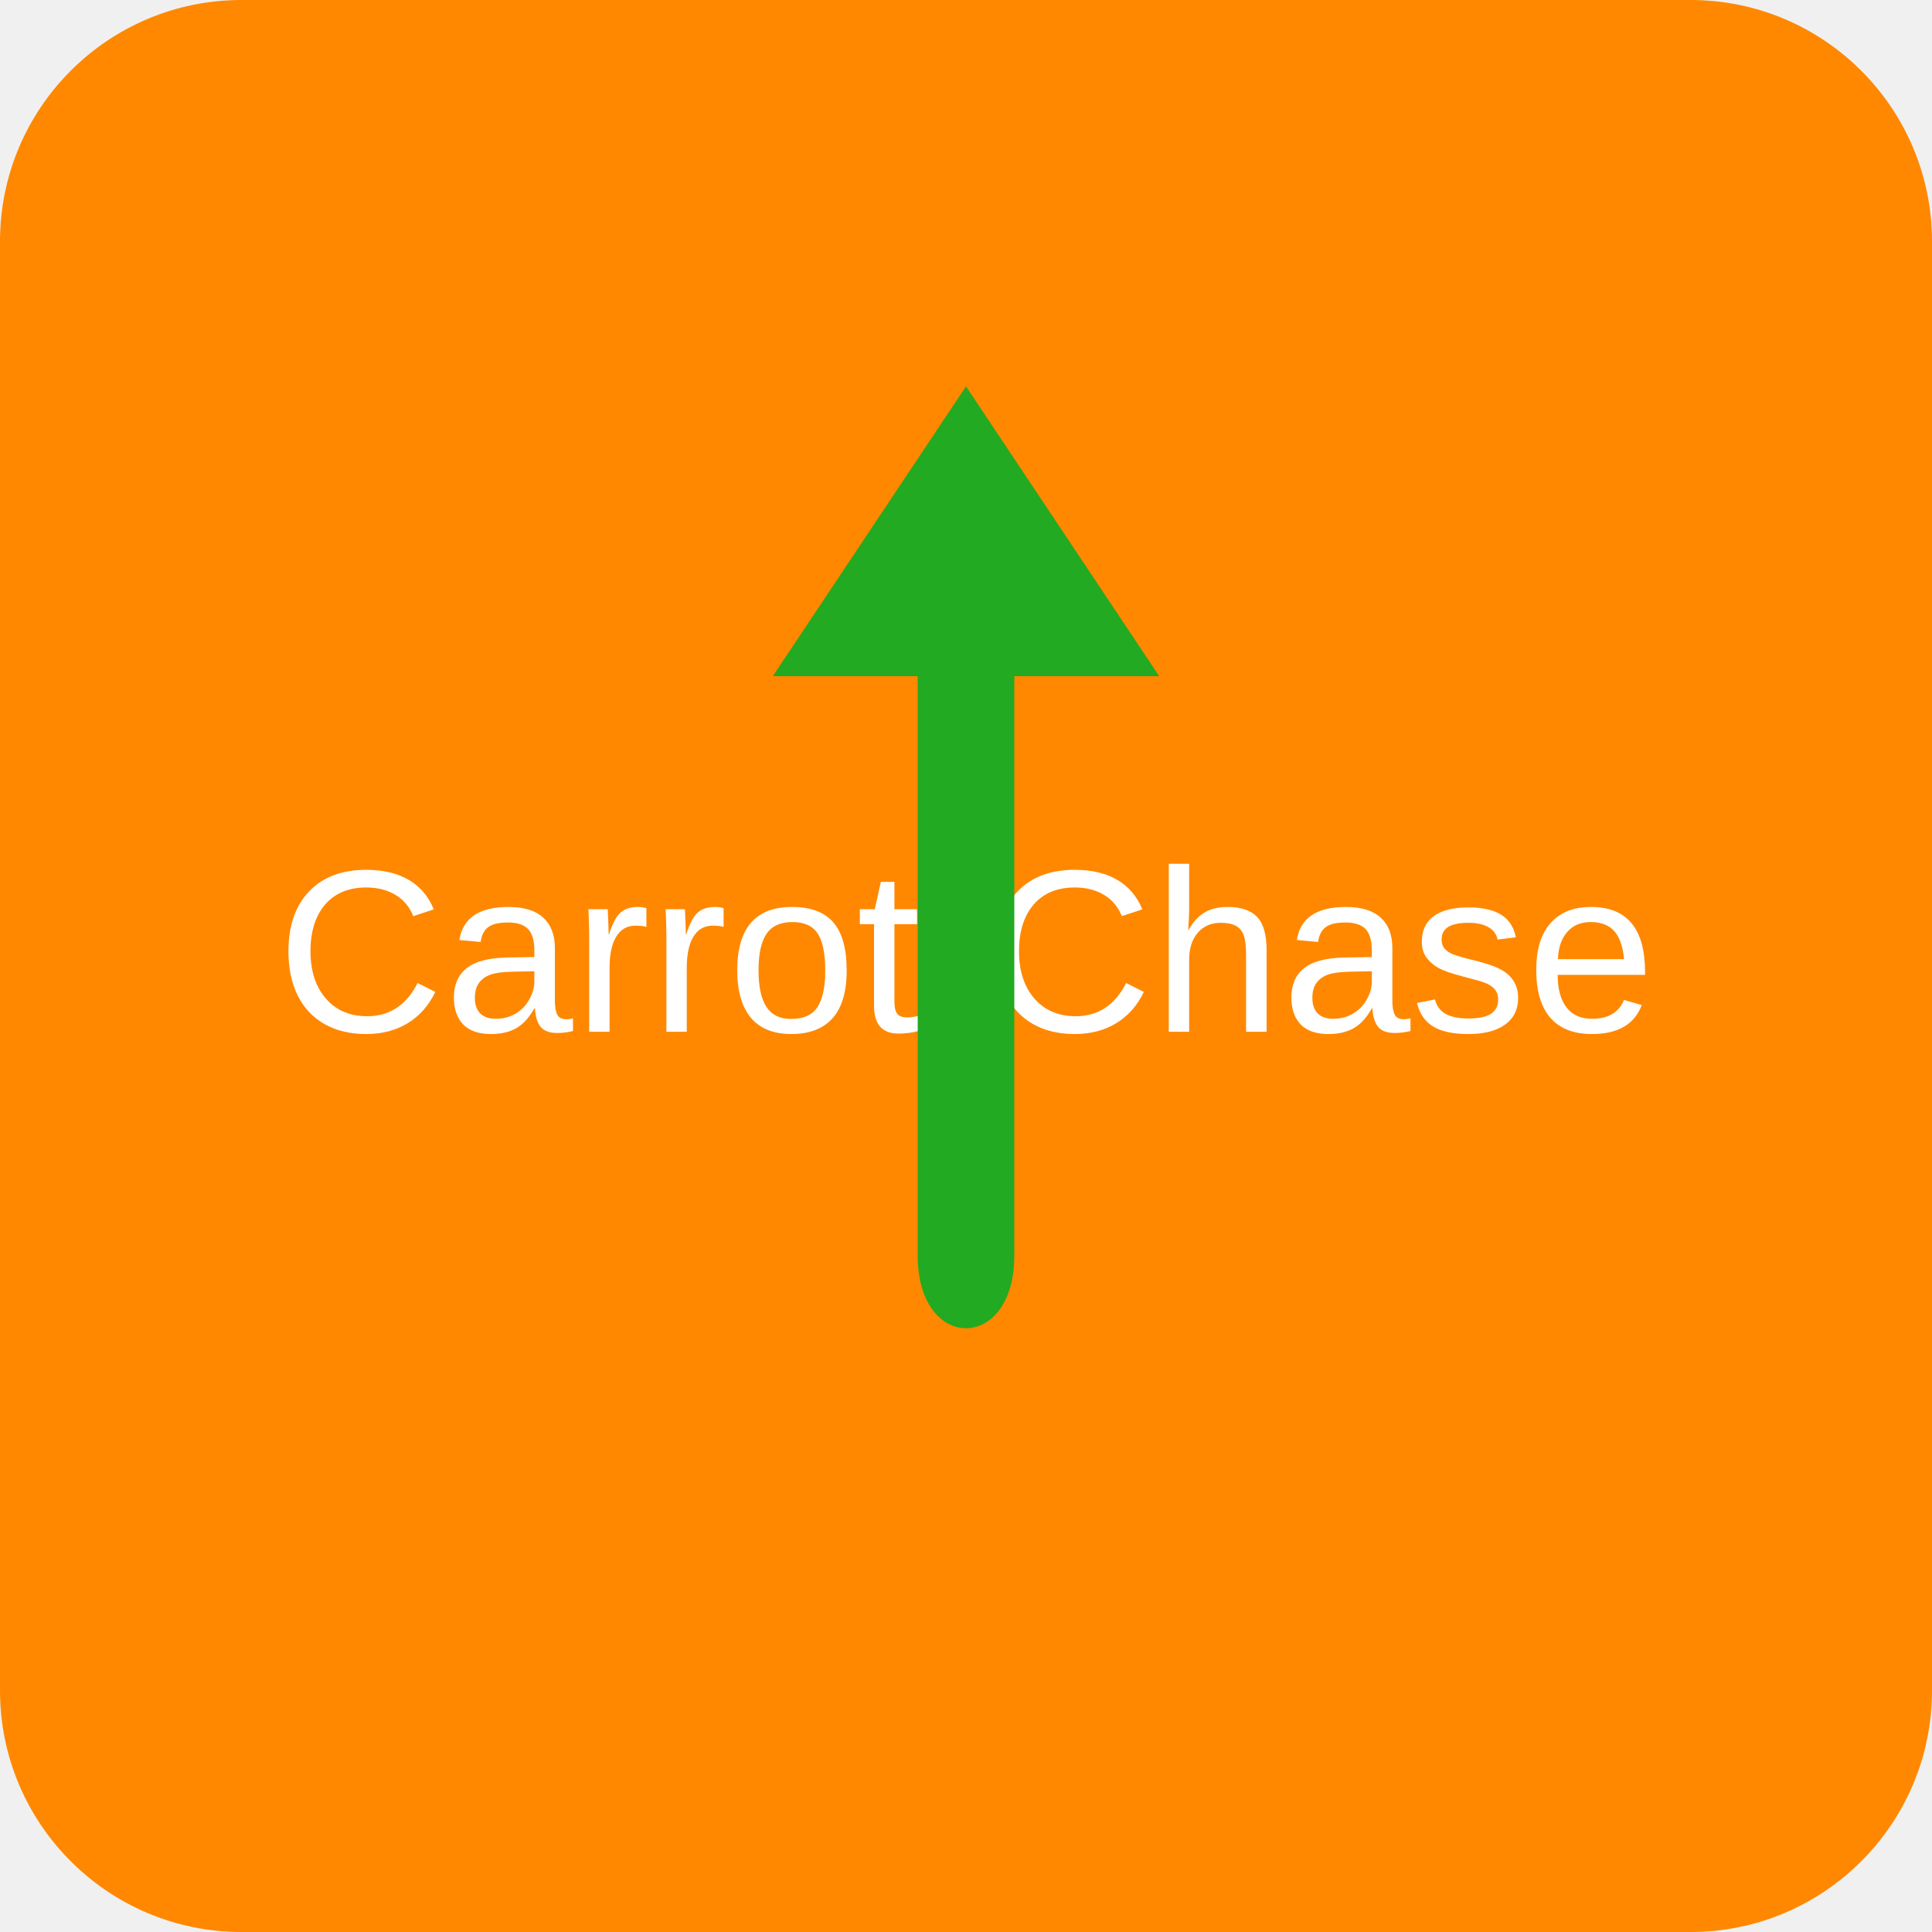
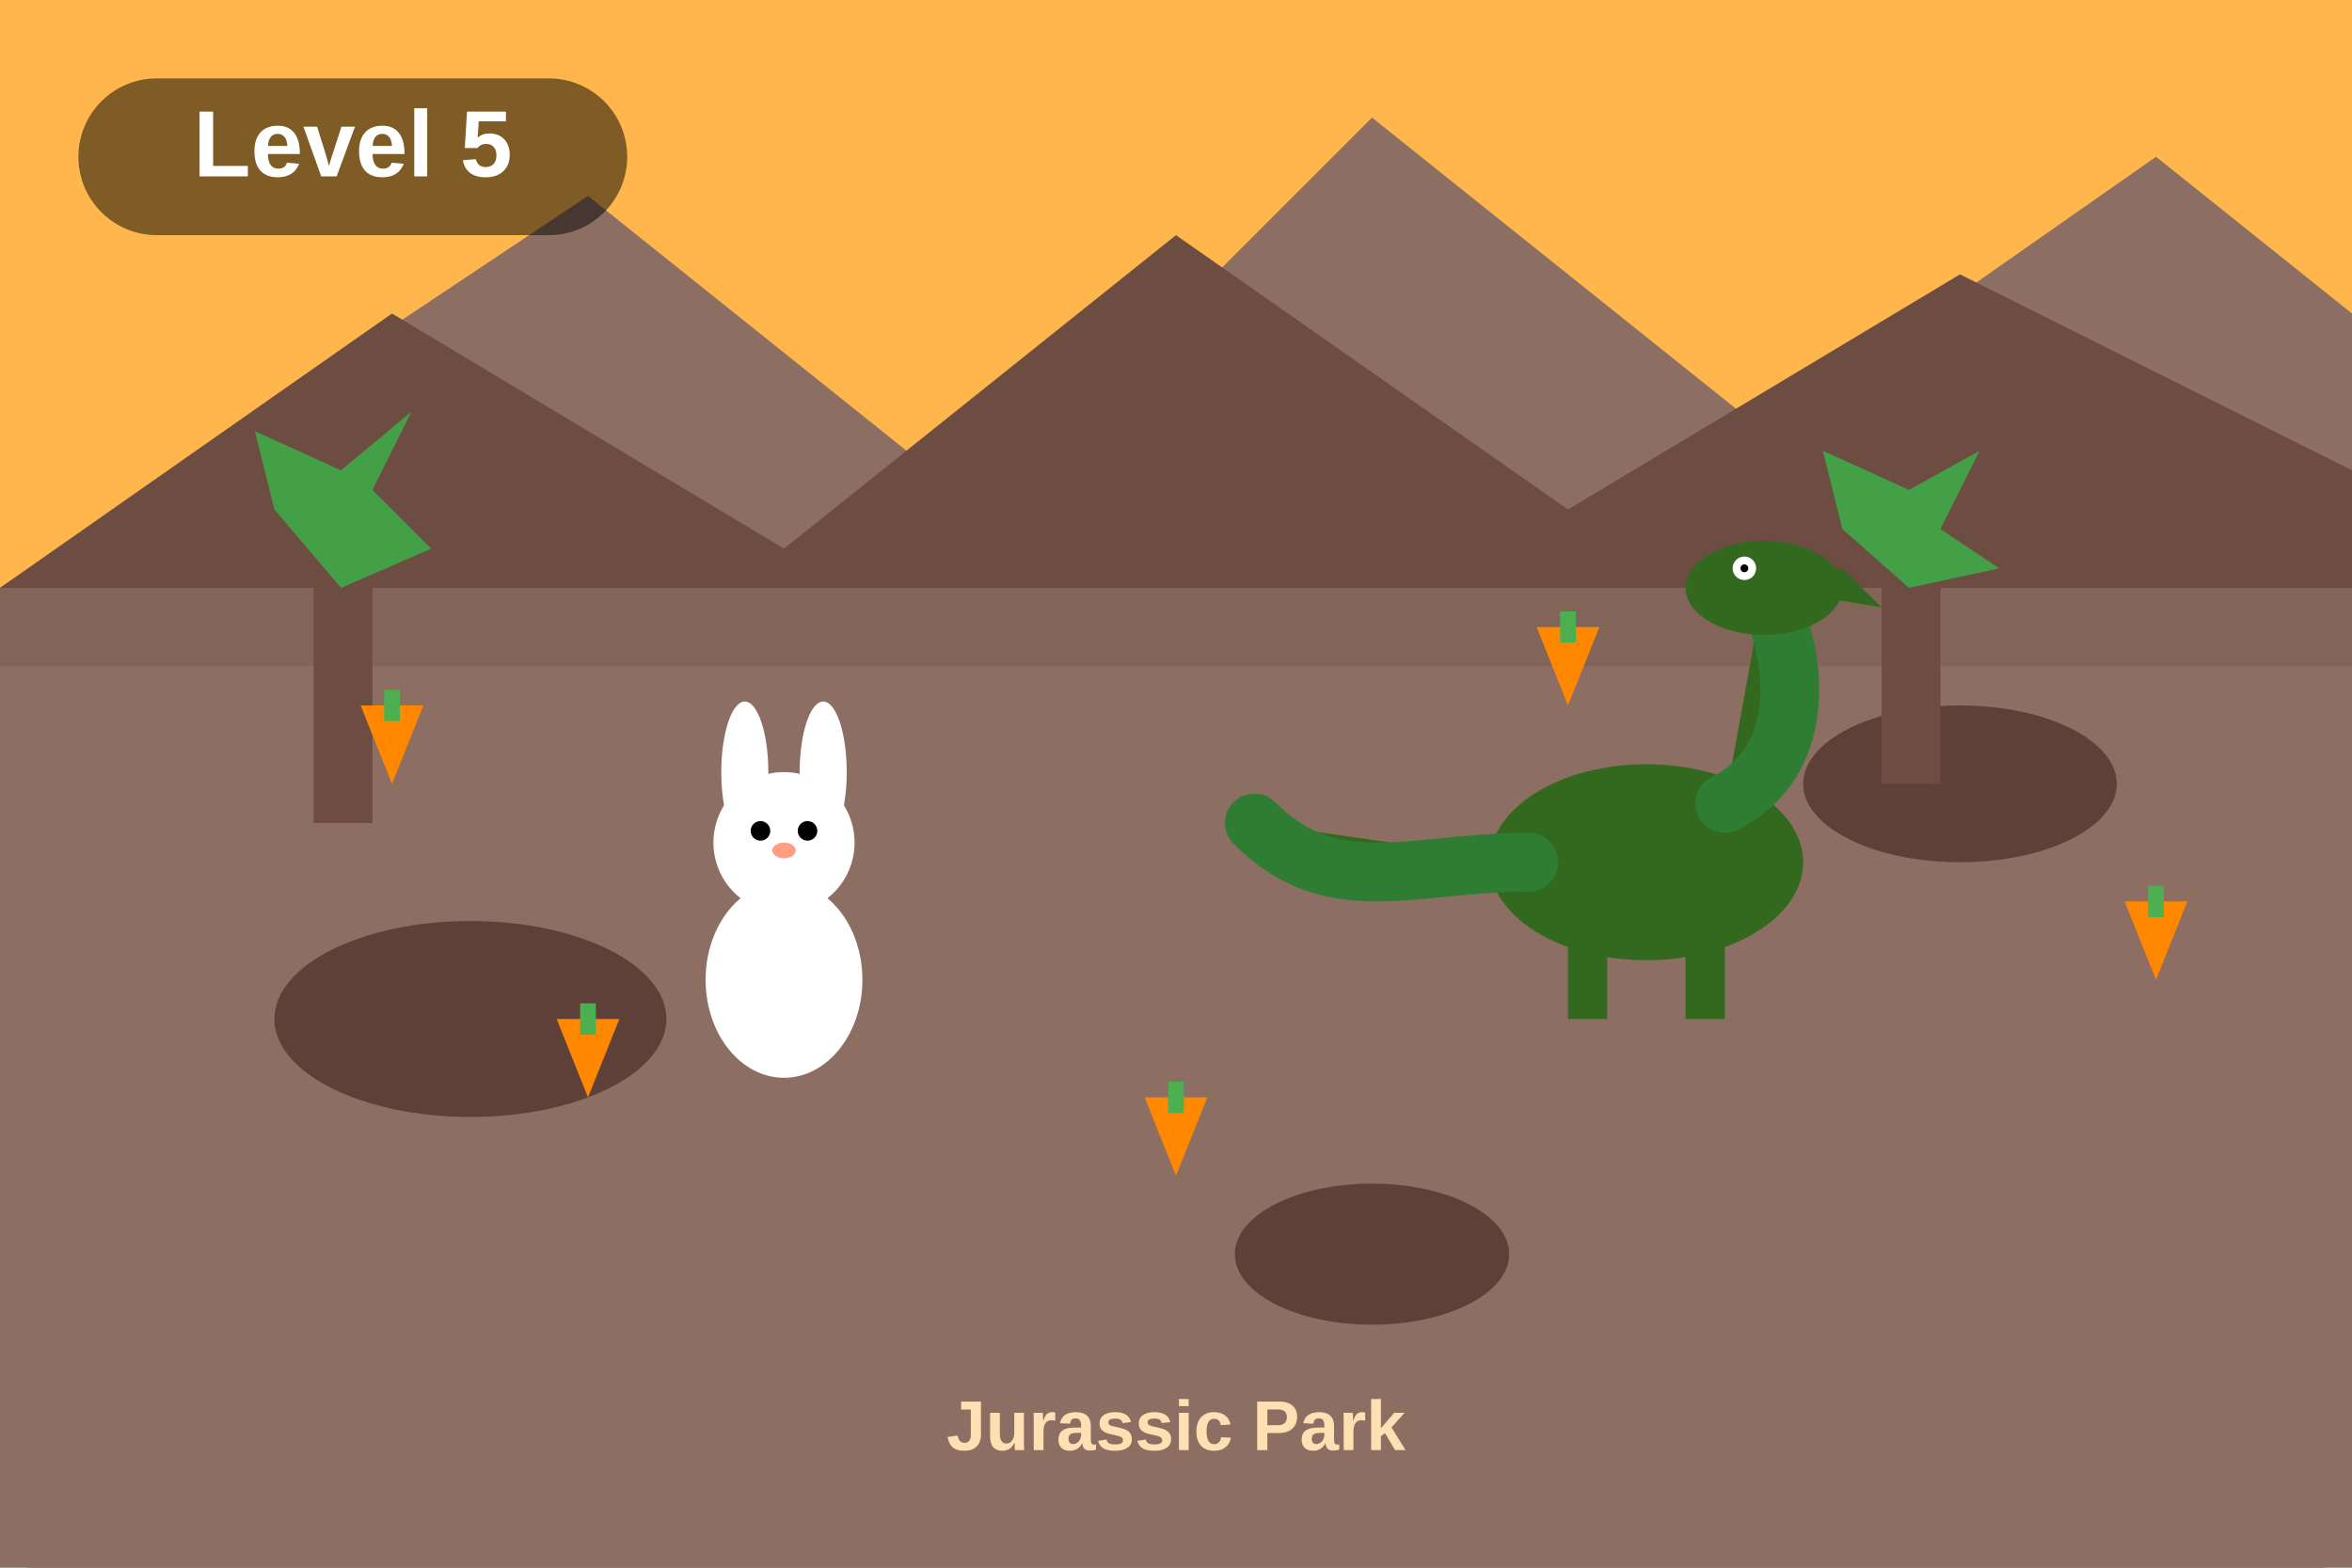
- <svg xmlns="http://www.w3.org/2000/svg" width="200" height="200" viewBox="0 0 200 200">
-   <rect width="200" height="200" fill="#FF8800" rx="25" ry="25" />
-   <text x="100" y="100" font-family="Arial" font-size="24" fill="white" text-anchor="middle" dominant-baseline="middle">Carrot Chase</text>
-   <path d="M100,40 L120,70 L80,70 Z" fill="#22AA22" />
-   <path d="M95,70 L95,130 C95,140 105,140 105,130 L105,70 Z" fill="#22AA22" />
+ <svg xmlns="http://www.w3.org/2000/svg" width="600" height="400" viewBox="0 0 600 400">
+   <rect width="600" height="400" fill="#795548" rx="8" ry="8" />
+   <rect x="0" y="0" width="600" height="150" fill="#FFB74D" />
+   <path d="M0,150 L150,50 L250,130 L350,30 L450,110 L550,40 L600,80 L600,150 Z" fill="#8D6E63" />
+   <path d="M0,150 L100,80 L200,140 L300,60 L400,130 L500,70 L600,120 L600,150 Z" fill="#6D4C41" />
+   <rect x="0" y="150" width="600" height="250" fill="#8D6E63" />
+   <rect x="0" y="150" width="600" height="20" fill="#6D4C41" opacity="0.3" />
+   <ellipse cx="500" cy="200" rx="40" ry="20" fill="#5D4037" />
+   <ellipse cx="120" cy="260" rx="50" ry="25" fill="#5D4037" />
+   <ellipse cx="350" cy="320" rx="35" ry="18" fill="#5D4037" />
+   <rect x="80" y="150" width="15" height="60" fill="#6D4C41" />
+   <path d="M87,150 L70,130 L65,110 L87,120 L105,105 L95,125 L110,140 Z" fill="#43A047" />
+   <rect x="480" y="150" width="15" height="50" fill="#6D4C41" />
+   <path d="M487,150 L470,135 L465,115 L487,125 L505,115 L495,135 L510,145 Z" fill="#43A047" />
+   <g transform="translate(420, 220)">
+     <ellipse cx="0" cy="0" rx="40" ry="25" fill="#33691E" />
+     <path d="M20,-15 C40,-25 40,-50 30,-70" fill="#33691E" stroke="#2E7D32" stroke-width="15" stroke-linecap="round" />
+     <ellipse cx="30" cy="-70" rx="20" ry="12" fill="#33691E" />
+     <path d="M30,-70 L60,-65 L50,-75 Z" fill="#33691E" />
+     <circle cx="25" cy="-75" r="3" fill="#FFFFFF" />
+     <circle cx="25" cy="-75" r="1" fill="#000000" />
+     <rect x="-20" y="0" width="10" height="40" fill="#33691E" />
+     <rect x="10" y="0" width="10" height="40" fill="#33691E" />
+     <path d="M-30,0 C-60,0 -80,10 -100,-10" fill="#33691E" stroke="#2E7D32" stroke-width="15" stroke-linecap="round" />
+   </g>
+   <g transform="translate(200, 250)">
+     <ellipse cx="0" cy="0" rx="20" ry="25" fill="#FFFFFF" />
+     <circle cx="0" cy="-35" r="18" fill="#FFFFFF" />
+     <ellipse cx="-10" cy="-53" rx="6" ry="18" fill="#FFFFFF" />
+     <ellipse cx="10" cy="-53" rx="6" ry="18" fill="#FFFFFF" />
+     <circle cx="-6" cy="-38" r="2.5" fill="#000000" />
+     <circle cx="6" cy="-38" r="2.5" fill="#000000" />
+     <ellipse cx="0" cy="-33" rx="3" ry="2" fill="#FF9E80" />
+   </g>
+   <g transform="translate(100, 200)">
+     <path d="M0,0 L8,-20 L-8,-20 Z" fill="#FF8800" />
+     <rect x="-2" y="-24" width="4" height="8" fill="#4CAF50" />
+   </g>
+   <g transform="translate(300, 300)">
+     <path d="M0,0 L8,-20 L-8,-20 Z" fill="#FF8800" />
+     <rect x="-2" y="-24" width="4" height="8" fill="#4CAF50" />
+   </g>
+   <g transform="translate(150, 280)">
+     <path d="M0,0 L8,-20 L-8,-20 Z" fill="#FF8800" />
+     <rect x="-2" y="-24" width="4" height="8" fill="#4CAF50" />
+   </g>
+   <g transform="translate(400, 180)">
+     <path d="M0,0 L8,-20 L-8,-20 Z" fill="#FF8800" />
+     <rect x="-2" y="-24" width="4" height="8" fill="#4CAF50" />
+   </g>
+   <g transform="translate(550, 250)">
+     <path d="M0,0 L8,-20 L-8,-20 Z" fill="#FF8800" />
+     <rect x="-2" y="-24" width="4" height="8" fill="#4CAF50" />
+   </g>
+   <rect x="20" y="20" width="140" height="40" rx="20" ry="20" fill="rgba(0,0,0,0.5)" />
+   <text x="90" y="45" font-family="Arial, sans-serif" font-size="24" font-weight="bold" fill="white" text-anchor="middle">Level 5</text>
+   <text x="300" y="370" font-family="Arial, sans-serif" font-size="18" font-weight="bold" fill="#FFE0B2" text-anchor="middle">Jurassic Park</text>
</svg>
